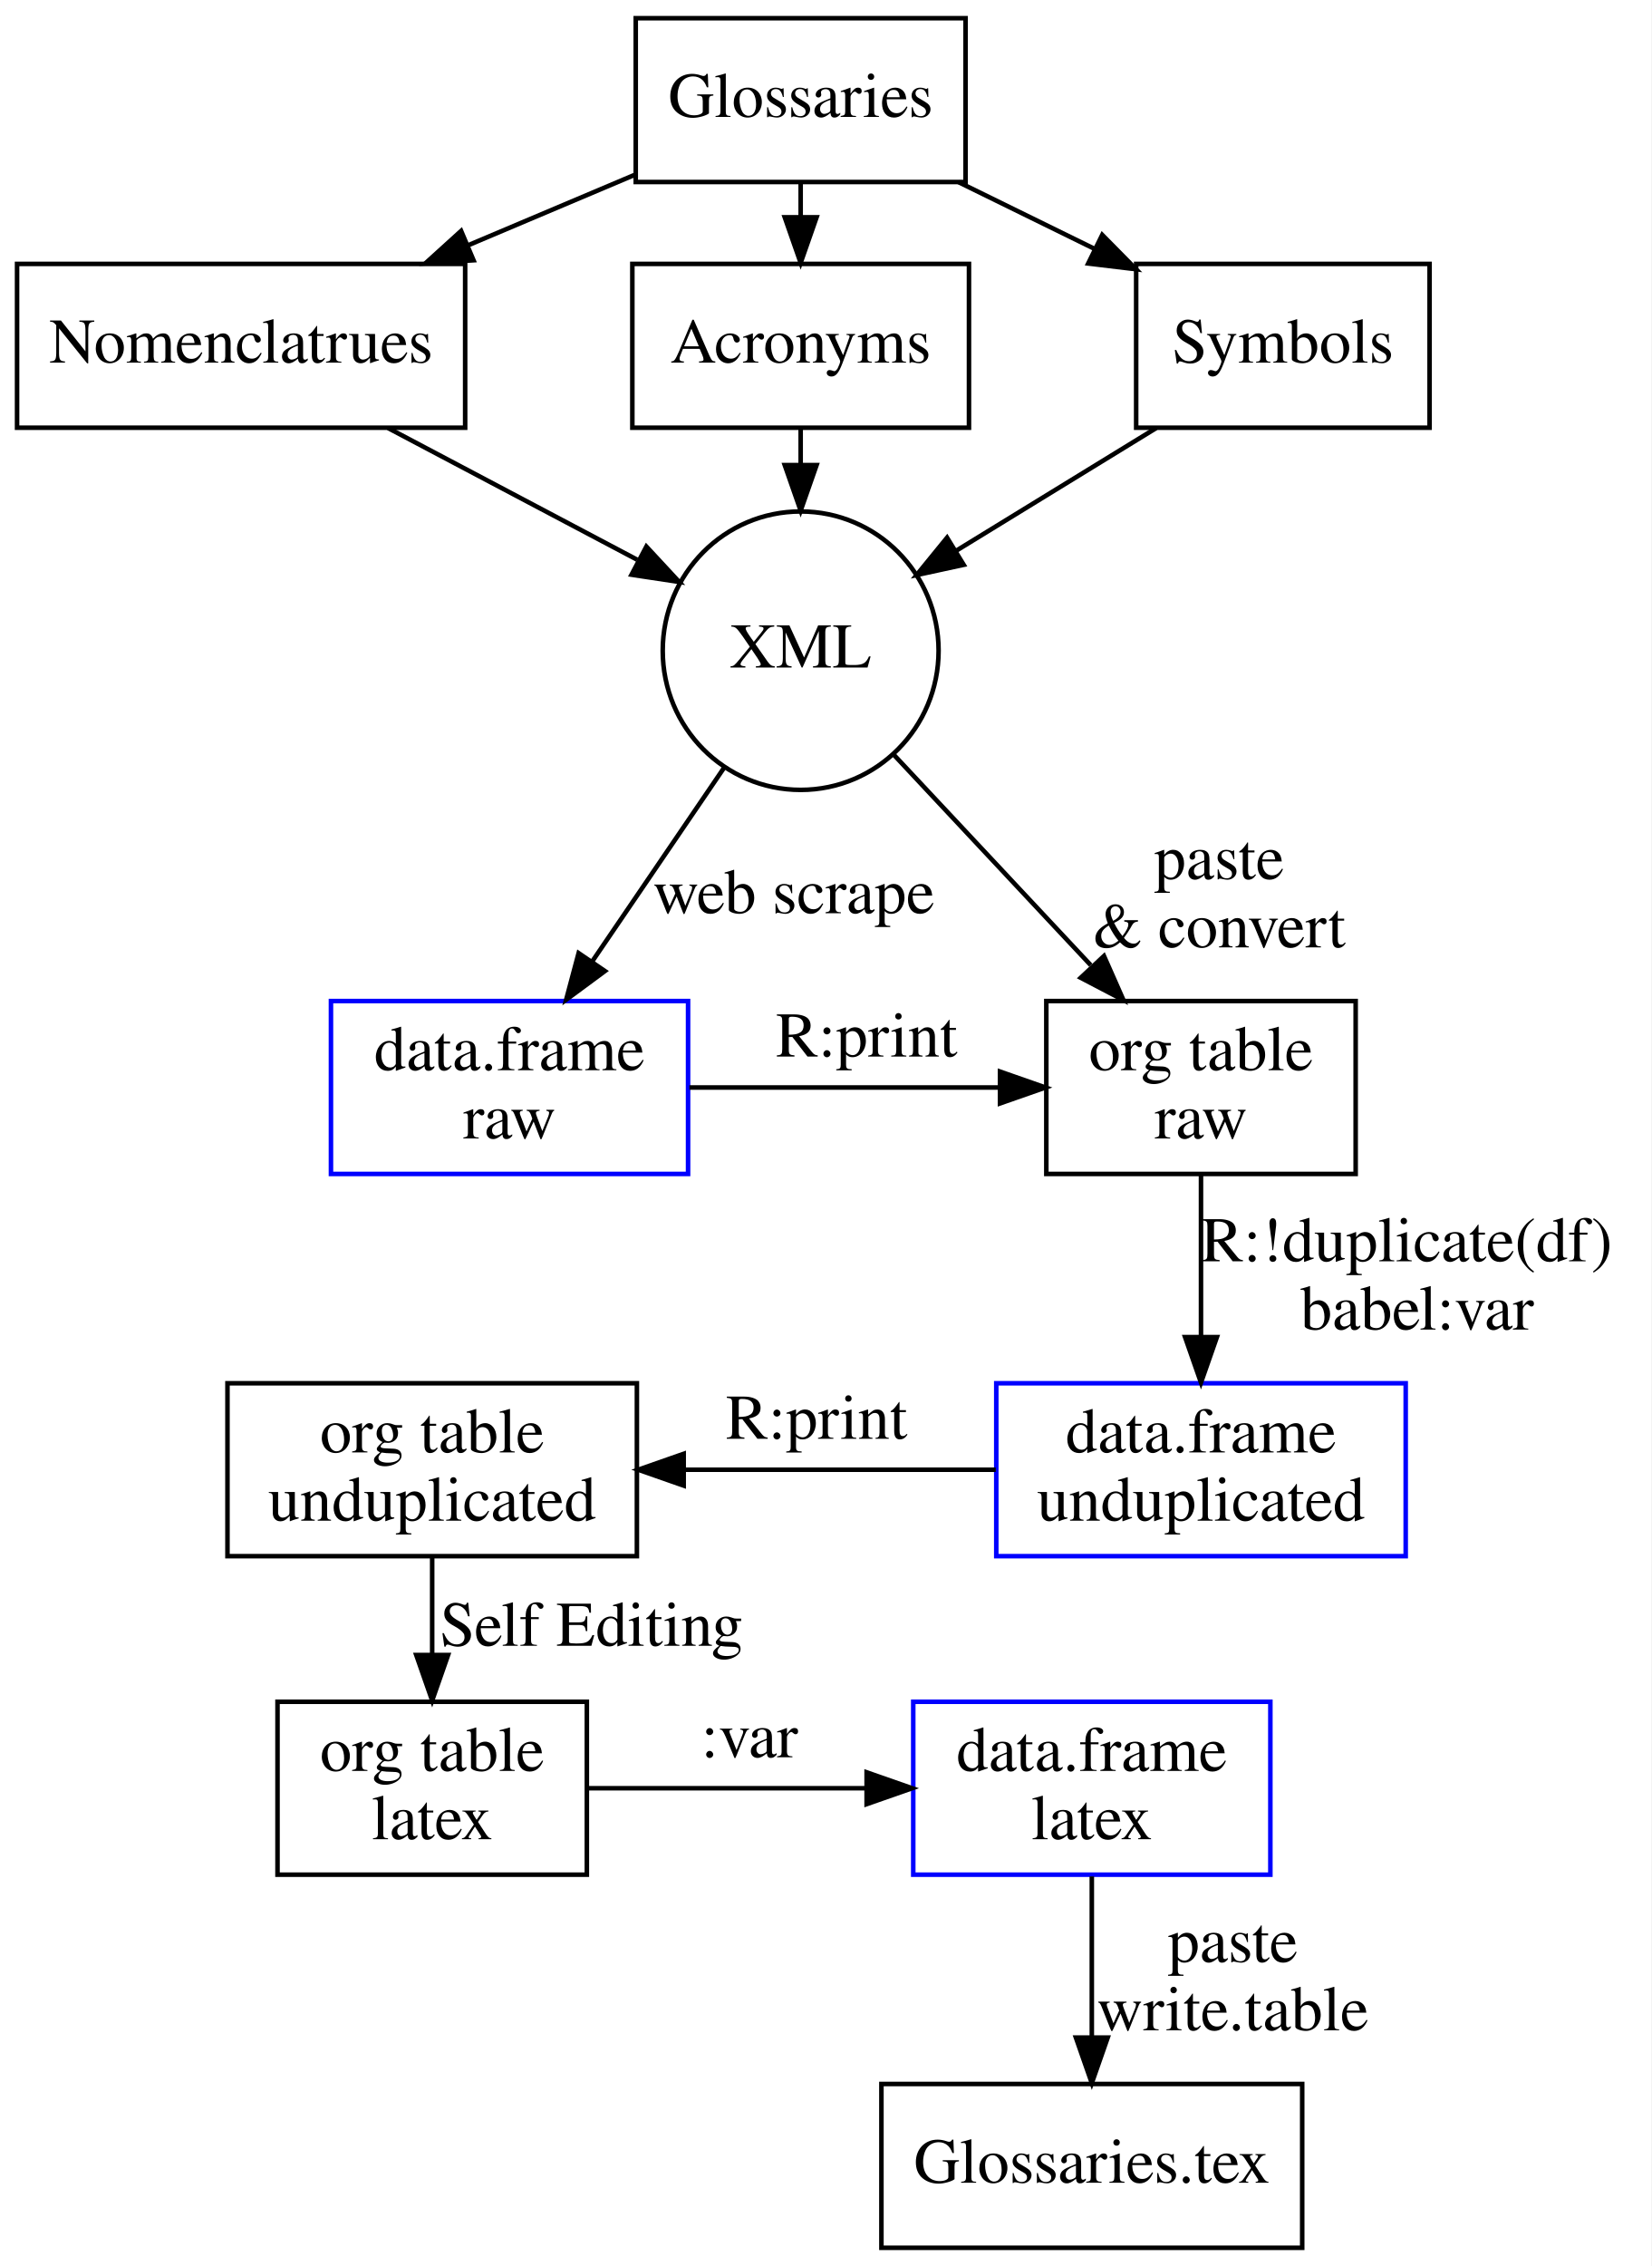
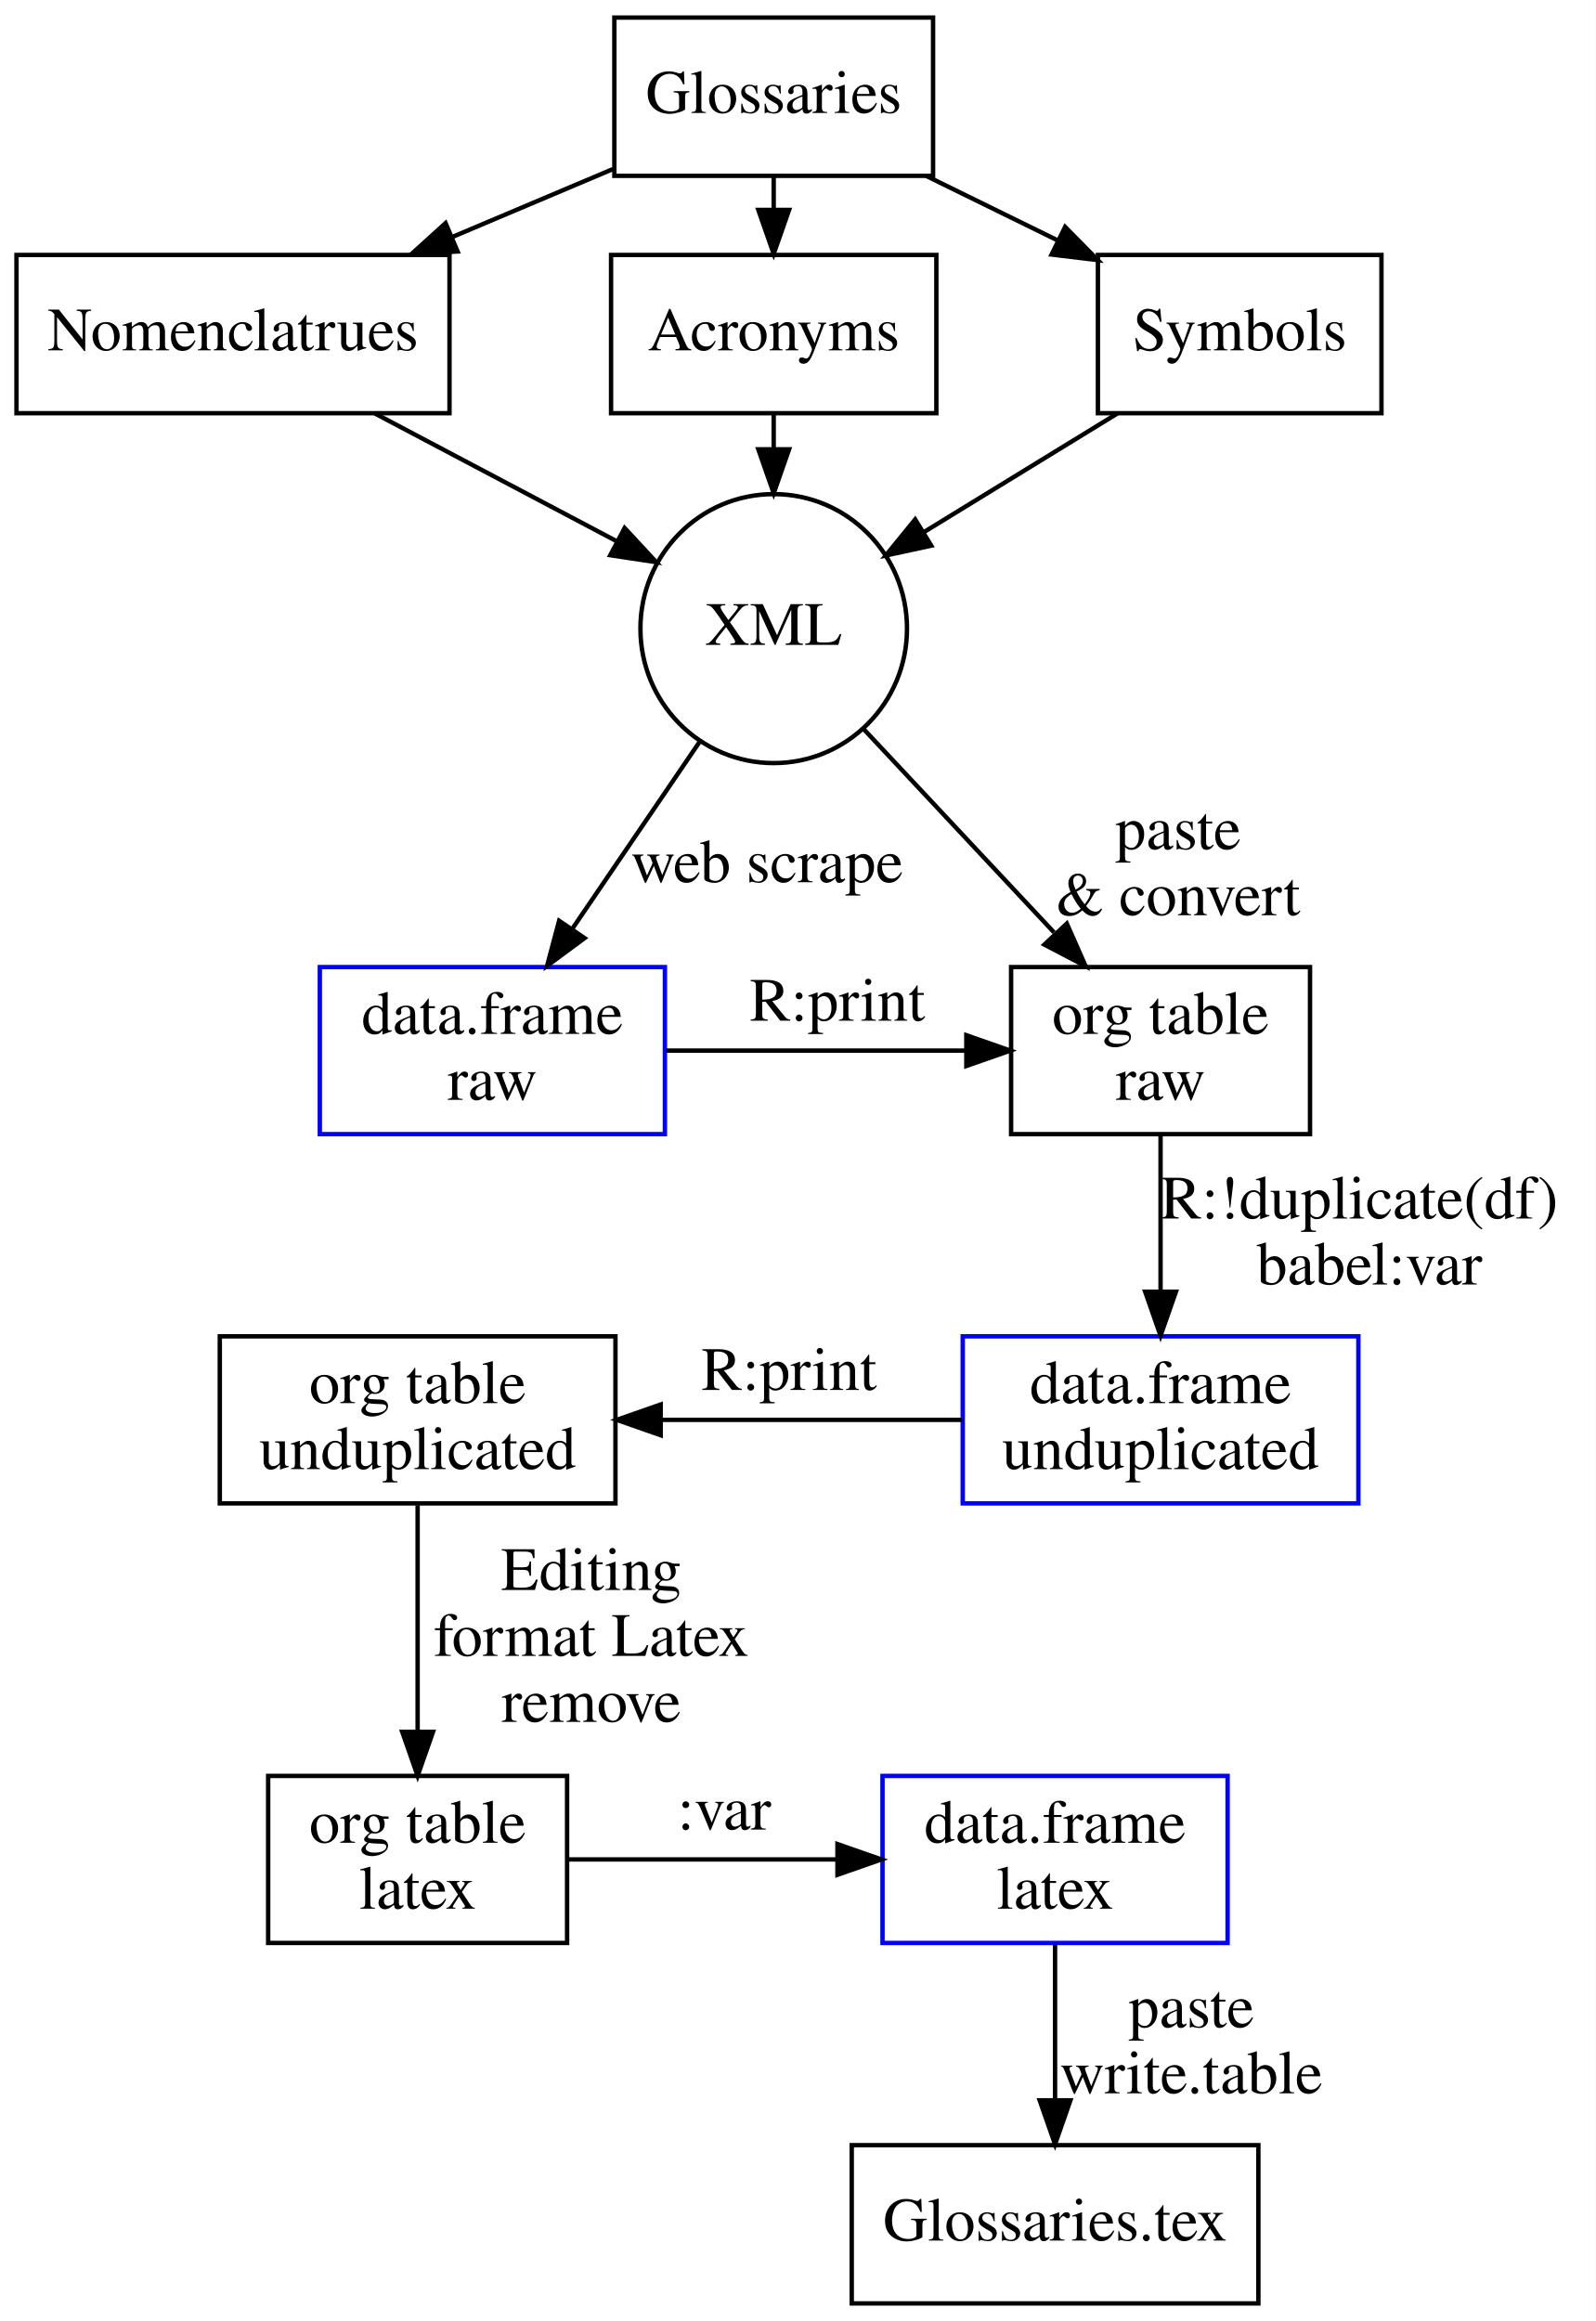
- <svg xmlns="http://www.w3.org/2000/svg" width="363pt" height="498pt" viewBox="0.00 0.00 363.00 498.00">
-   <g id="graph0" class="graph" transform="scale(1 1) rotate(0) translate(4 494)">
-     <polygon fill="white" stroke="none" points="-4,4 -4,-494 359,-494 359,4 -4,4" />
+ <svg xmlns="http://www.w3.org/2000/svg" width="363pt" height="528pt" viewBox="0.00 0.00 363.00 528.00">
+   <g id="graph0" class="graph" transform="scale(1 1) rotate(0) translate(4 524)">
+     <polygon fill="white" stroke="none" points="-4,4 -4,-524 359,-524 359,4 -4,4" />
    <g id="node1" class="node">
-       <polygon fill="none" stroke="black" points="208.25,-490 135.75,-490 135.75,-454 208.25,-454 208.25,-490" />
-       <text text-anchor="middle" x="172" y="-468.3" font-family="Times,serif" font-size="14.00">Glossaries</text>
+       <polygon fill="none" stroke="black" points="208.25,-520 135.75,-520 135.75,-484 208.25,-484 208.25,-520" />
+       <text text-anchor="middle" x="172" y="-498.3" font-family="Times,serif" font-size="14.00">Glossaries</text>
    </g>
    <g id="node2" class="node">
-       <polygon fill="none" stroke="black" points="98.25,-436 -0.25,-436 -0.25,-400 98.25,-400 98.25,-436" />
-       <text text-anchor="middle" x="49" y="-414.3" font-family="Times,serif" font-size="14.00">Nomenclatrues</text>
+       <polygon fill="none" stroke="black" points="98.25,-466 -0.25,-466 -0.25,-430 98.25,-430 98.25,-466" />
+       <text text-anchor="middle" x="49" y="-444.3" font-family="Times,serif" font-size="14.00">Nomenclatrues</text>
    </g>
    <g id="edge1" class="edge">
-       <path fill="none" stroke="black" d="M135.429,-455.539C123.917,-450.672 111.003,-445.212 98.737,-440.027" />
-       <polygon fill="black" stroke="black" points="100.091,-436.799 89.517,-436.129 97.365,-443.247 100.091,-436.799" />
+       <path fill="none" stroke="black" d="M135.429,-485.539C123.917,-480.672 111.003,-475.212 98.737,-470.027" />
+       <polygon fill="black" stroke="black" points="100.091,-466.799 89.517,-466.129 97.365,-473.247 100.091,-466.799" />
    </g>
    <g id="node3" class="node">
-       <polygon fill="none" stroke="black" points="209,-436 135,-436 135,-400 209,-400 209,-436" />
-       <text text-anchor="middle" x="172" y="-414.3" font-family="Times,serif" font-size="14.00">Acronyms</text>
+       <polygon fill="none" stroke="black" points="209,-466 135,-466 135,-430 209,-430 209,-466" />
+       <text text-anchor="middle" x="172" y="-444.3" font-family="Times,serif" font-size="14.00">Acronyms</text>
    </g>
    <g id="edge2" class="edge">
-       <path fill="none" stroke="black" d="M172,-453.973C172,-451.574 172,-449.059 172,-446.524" />
-       <polygon fill="black" stroke="black" points="175.5,-446.243 172,-436.243 168.5,-446.243 175.5,-446.243" />
+       <path fill="none" stroke="black" d="M172,-483.973C172,-481.574 172,-479.059 172,-476.524" />
+       <polygon fill="black" stroke="black" points="175.5,-476.243 172,-466.243 168.5,-476.243 175.5,-476.243" />
    </g>
    <g id="node4" class="node">
-       <polygon fill="none" stroke="black" points="310.25,-436 245.75,-436 245.75,-400 310.25,-400 310.25,-436" />
-       <text text-anchor="middle" x="278" y="-414.3" font-family="Times,serif" font-size="14.00">Symbols</text>
+       <polygon fill="none" stroke="black" points="310.25,-466 245.75,-466 245.75,-430 310.25,-430 310.25,-466" />
+       <text text-anchor="middle" x="278" y="-444.3" font-family="Times,serif" font-size="14.00">Symbols</text>
    </g>
    <g id="edge3" class="edge">
-       <path fill="none" stroke="black" d="M206.708,-453.973C216.226,-449.304 226.64,-444.196 236.497,-439.36" />
-       <polygon fill="black" stroke="black" points="238.292,-442.378 245.729,-434.831 235.209,-436.093 238.292,-442.378" />
+       <path fill="none" stroke="black" d="M206.708,-483.973C216.226,-479.304 226.64,-474.196 236.497,-469.36" />
+       <polygon fill="black" stroke="black" points="238.292,-472.378 245.729,-464.831 235.209,-466.093 238.292,-472.378" />
    </g>
    <g id="node5" class="node">
-       <ellipse fill="none" stroke="black" cx="172" cy="-351" rx="30.321" ry="30.595" />
-       <text text-anchor="middle" x="172" y="-347.3" font-family="Times,serif" font-size="14.00">XML</text>
+       <ellipse fill="none" stroke="black" cx="172" cy="-381" rx="30.321" ry="30.595" />
+       <text text-anchor="middle" x="172" y="-377.3" font-family="Times,serif" font-size="14.00">XML</text>
    </g>
    <g id="edge4" class="edge">
-       <path fill="none" stroke="black" d="M81.317,-399.922C98.132,-391.036 118.737,-380.147 136.055,-370.996" />
-       <polygon fill="black" stroke="black" points="138.086,-373.881 145.292,-366.114 134.815,-367.692 138.086,-373.881" />
+       <path fill="none" stroke="black" d="M81.317,-429.922C98.132,-421.036 118.737,-410.147 136.055,-400.996" />
+       <polygon fill="black" stroke="black" points="138.086,-403.881 145.292,-396.114 134.815,-397.692 138.086,-403.881" />
    </g>
    <g id="edge5" class="edge">
-       <path fill="none" stroke="black" d="M172,-399.922C172,-397.4 172,-394.716 172,-391.956" />
-       <polygon fill="black" stroke="black" points="175.5,-391.783 172,-381.783 168.5,-391.783 175.5,-391.783" />
+       <path fill="none" stroke="black" d="M172,-429.922C172,-427.4 172,-424.716 172,-421.956" />
+       <polygon fill="black" stroke="black" points="175.5,-421.783 172,-411.783 168.5,-421.783 175.5,-421.783" />
    </g>
    <g id="edge6" class="edge">
-       <path fill="none" stroke="black" d="M250.15,-399.922C236.638,-391.636 220.287,-381.61 206.041,-372.874" />
-       <polygon fill="black" stroke="black" points="207.841,-369.872 197.487,-367.629 204.182,-375.84 207.841,-369.872" />
+       <path fill="none" stroke="black" d="M250.15,-429.922C236.638,-421.636 220.287,-411.61 206.041,-402.874" />
+       <polygon fill="black" stroke="black" points="207.841,-399.872 197.487,-397.629 204.182,-405.84 207.841,-399.872" />
    </g>
    <g id="node6" class="node">
-       <polygon fill="none" stroke="blue" points="147.25,-274 68.75,-274 68.75,-236 147.25,-236 147.25,-274" />
-       <text text-anchor="middle" x="108" y="-258.8" font-family="Times,serif" font-size="14.00">data.frame </text>
-       <text text-anchor="middle" x="108" y="-243.8" font-family="Times,serif" font-size="14.00"> raw</text>
+       <polygon fill="none" stroke="blue" points="147.25,-304 68.75,-304 68.75,-266 147.25,-266 147.25,-304" />
+       <text text-anchor="middle" x="108" y="-288.8" font-family="Times,serif" font-size="14.00">data.frame </text>
+       <text text-anchor="middle" x="108" y="-273.8" font-family="Times,serif" font-size="14.00"> raw</text>
    </g>
    <g id="edge7" class="edge">
-       <path fill="none" stroke="black" d="M155.185,-325.303C146.253,-312.184 135.266,-296.047 126.142,-282.647" />
-       <polygon fill="black" stroke="black" points="128.977,-280.591 120.456,-274.295 123.191,-284.531 128.977,-280.591" />
-       <text text-anchor="middle" x="170.5" y="-293.3" font-family="Times,serif" font-size="14.00"> web scrape</text>
+       <path fill="none" stroke="black" d="M155.185,-355.303C146.253,-342.184 135.266,-326.047 126.142,-312.647" />
+       <polygon fill="black" stroke="black" points="128.977,-310.591 120.456,-304.295 123.191,-314.531 128.977,-310.591" />
+       <text text-anchor="middle" x="170.5" y="-323.3" font-family="Times,serif" font-size="14.00"> web scrape</text>
    </g>
    <g id="node9" class="node">
-       <polygon fill="none" stroke="black" points="294,-274 226,-274 226,-236 294,-236 294,-274" />
-       <text text-anchor="middle" x="260" y="-258.8" font-family="Times,serif" font-size="14.00">org table </text>
-       <text text-anchor="middle" x="260" y="-243.8" font-family="Times,serif" font-size="14.00"> raw </text>
+       <polygon fill="none" stroke="black" points="294,-304 226,-304 226,-266 294,-266 294,-304" />
+       <text text-anchor="middle" x="260" y="-288.8" font-family="Times,serif" font-size="14.00">org table </text>
+       <text text-anchor="middle" x="260" y="-273.8" font-family="Times,serif" font-size="14.00"> raw </text>
    </g>
    <g id="edge8" class="edge">
-       <path fill="none" stroke="black" d="M192.41,-328.198C205.348,-314.378 222.149,-296.432 235.763,-281.889" />
-       <polygon fill="black" stroke="black" points="238.675,-283.9 242.954,-274.208 233.565,-279.116 238.675,-283.9" />
-       <text text-anchor="middle" x="264" y="-300.8" font-family="Times,serif" font-size="14.00"> paste </text>
-       <text text-anchor="middle" x="264" y="-285.8" font-family="Times,serif" font-size="14.00">&amp; convert</text>
+       <path fill="none" stroke="black" d="M192.41,-358.198C205.348,-344.378 222.149,-326.432 235.763,-311.889" />
+       <polygon fill="black" stroke="black" points="238.675,-313.9 242.954,-304.208 233.565,-309.116 238.675,-313.9" />
+       <text text-anchor="middle" x="264" y="-330.8" font-family="Times,serif" font-size="14.00"> paste </text>
+       <text text-anchor="middle" x="264" y="-315.8" font-family="Times,serif" font-size="14.00">&amp; convert</text>
    </g>
    <g id="edge9" class="edge">
-       <path fill="none" stroke="black" d="M147.539,-255C168.403,-255 194.071,-255 215.615,-255" />
-       <polygon fill="black" stroke="black" points="215.82,-258.5 225.82,-255 215.82,-251.5 215.82,-258.5" />
-       <text text-anchor="middle" x="186.5" y="-261.8" font-family="Times,serif" font-size="14.00"> R:print</text>
+       <path fill="none" stroke="black" d="M147.539,-285C168.403,-285 194.071,-285 215.615,-285" />
+       <polygon fill="black" stroke="black" points="215.82,-288.5 225.82,-285 215.82,-281.5 215.82,-288.5" />
+       <text text-anchor="middle" x="186.5" y="-291.8" font-family="Times,serif" font-size="14.00"> R:print</text>
    </g>
    <g id="node7" class="node">
-       <polygon fill="none" stroke="blue" points="305,-190 215,-190 215,-152 305,-152 305,-190" />
-       <text text-anchor="middle" x="260" y="-174.8" font-family="Times,serif" font-size="14.00">data.frame </text>
-       <text text-anchor="middle" x="260" y="-159.8" font-family="Times,serif" font-size="14.00"> unduplicated</text>
+       <polygon fill="none" stroke="blue" points="305,-220 215,-220 215,-182 305,-182 305,-220" />
+       <text text-anchor="middle" x="260" y="-204.8" font-family="Times,serif" font-size="14.00">data.frame </text>
+       <text text-anchor="middle" x="260" y="-189.8" font-family="Times,serif" font-size="14.00"> unduplicated</text>
    </g>
    <g id="node8" class="node">
      <polygon fill="none" stroke="blue" points="275.25,-120 196.75,-120 196.75,-82 275.25,-82 275.25,-120" />
      <text text-anchor="middle" x="236" y="-104.8" font-family="Times,serif" font-size="14.00">data.frame </text>
      <text text-anchor="middle" x="236" y="-89.8" font-family="Times,serif" font-size="14.00"> latex</text>
    </g>
    <g id="node12" class="node">
      <polygon fill="none" stroke="black" points="282.25,-36 189.75,-36 189.75,-0 282.25,-0 282.25,-36" />
      <text text-anchor="middle" x="236" y="-14.3" font-family="Times,serif" font-size="14.00">Glossaries.tex</text>
    </g>
    <g id="edge14" class="edge">
      <path fill="none" stroke="black" d="M236,-81.62C236,-71.185 236,-57.923 236,-46.294" />
      <polygon fill="black" stroke="black" points="239.5,-46.2 236,-36.2 232.5,-46.2 239.5,-46.2" />
      <text text-anchor="middle" x="267" y="-62.8" font-family="Times,serif" font-size="14.00"> paste</text>
      <text text-anchor="middle" x="267" y="-47.8" font-family="Times,serif" font-size="14.00"> write.table</text>
    </g>
    <g id="edge10" class="edge">
-       <path fill="none" stroke="black" d="M260,-235.802C260,-225.398 260,-212.122 260,-200.377" />
-       <polygon fill="black" stroke="black" points="263.5,-200.148 260,-190.148 256.5,-200.148 263.5,-200.148" />
-       <text text-anchor="start" x="260" y="-216.8" font-family="Times,serif" font-size="14.00"> R:!duplicate(df) </text>
-       <text text-anchor="middle" x="307.5" y="-201.8" font-family="Times,serif" font-size="14.00"> babel:var</text>
+       <path fill="none" stroke="black" d="M260,-265.802C260,-255.398 260,-242.122 260,-230.377" />
+       <polygon fill="black" stroke="black" points="263.5,-230.148 260,-220.148 256.5,-230.148 263.5,-230.148" />
+       <text text-anchor="start" x="260" y="-246.8" font-family="Times,serif" font-size="14.00"> R:!duplicate(df) </text>
+       <text text-anchor="middle" x="307.5" y="-231.8" font-family="Times,serif" font-size="14.00"> babel:var</text>
    </g>
    <g id="node10" class="node">
-       <polygon fill="none" stroke="black" points="136,-190 46,-190 46,-152 136,-152 136,-190" />
-       <text text-anchor="middle" x="91" y="-174.8" font-family="Times,serif" font-size="14.00">org table </text>
-       <text text-anchor="middle" x="91" y="-159.8" font-family="Times,serif" font-size="14.00"> unduplicated</text>
+       <polygon fill="none" stroke="black" points="136,-220 46,-220 46,-182 136,-182 136,-220" />
+       <text text-anchor="middle" x="91" y="-204.8" font-family="Times,serif" font-size="14.00">org table </text>
+       <text text-anchor="middle" x="91" y="-189.8" font-family="Times,serif" font-size="14.00"> unduplicated</text>
    </g>
    <g id="edge11" class="edge">
-       <path fill="none" stroke="black" d="M146.559,-171C168.712,-171 193.885,-171 214.879,-171" />
-       <polygon fill="black" stroke="black" points="146.289,-167.5 136.289,-171 146.289,-174.5 146.289,-167.5" />
-       <text text-anchor="middle" x="175.5" y="-177.8" font-family="Times,serif" font-size="14.00"> R:print</text>
+       <path fill="none" stroke="black" d="M146.559,-201C168.712,-201 193.885,-201 214.879,-201" />
+       <polygon fill="black" stroke="black" points="146.289,-197.5 136.289,-201 146.289,-204.5 146.289,-197.5" />
+       <text text-anchor="middle" x="175.5" y="-207.8" font-family="Times,serif" font-size="14.00"> R:print</text>
    </g>
    <g id="node11" class="node">
      <polygon fill="none" stroke="black" points="125,-120 57,-120 57,-82 125,-82 125,-120" />
      <text text-anchor="middle" x="91" y="-104.8" font-family="Times,serif" font-size="14.00">org table </text>
      <text text-anchor="middle" x="91" y="-89.8" font-family="Times,serif" font-size="14.00"> latex</text>
    </g>
    <g id="edge12" class="edge">
-       <path fill="none" stroke="black" d="M91,-151.777C91,-145.222 91,-137.662 91,-130.444" />
-       <polygon fill="black" stroke="black" points="94.5,-130.273 91,-120.273 87.5,-130.273 94.5,-130.273" />
-       <text text-anchor="middle" x="126" y="-132.3" font-family="Times,serif" font-size="14.00"> Self Editing</text>
+       <path fill="none" stroke="black" d="M91,-181.567C91,-167.103 91,-146.724 91,-130.211" />
+       <polygon fill="black" stroke="black" points="94.5,-130.019 91,-120.019 87.5,-130.019 94.5,-130.019" />
+       <text text-anchor="middle" x="130.5" y="-162.3" font-family="Times,serif" font-size="14.00"> Editing </text>
+       <text text-anchor="middle" x="130.5" y="-147.3" font-family="Times,serif" font-size="14.00"> format Latex </text>
+       <text text-anchor="middle" x="130.5" y="-132.3" font-family="Times,serif" font-size="14.00"> remove </text>
    </g>
    <g id="edge13" class="edge">
      <path fill="none" stroke="black" d="M125.363,-101C143.549,-101 166.209,-101 186.278,-101" />
      <polygon fill="black" stroke="black" points="186.499,-104.5 196.499,-101 186.499,-97.5 186.499,-104.5" />
      <text text-anchor="middle" x="160.75" y="-107.8" font-family="Times,serif" font-size="14.00">:var</text>
    </g>
  </g>
</svg>
